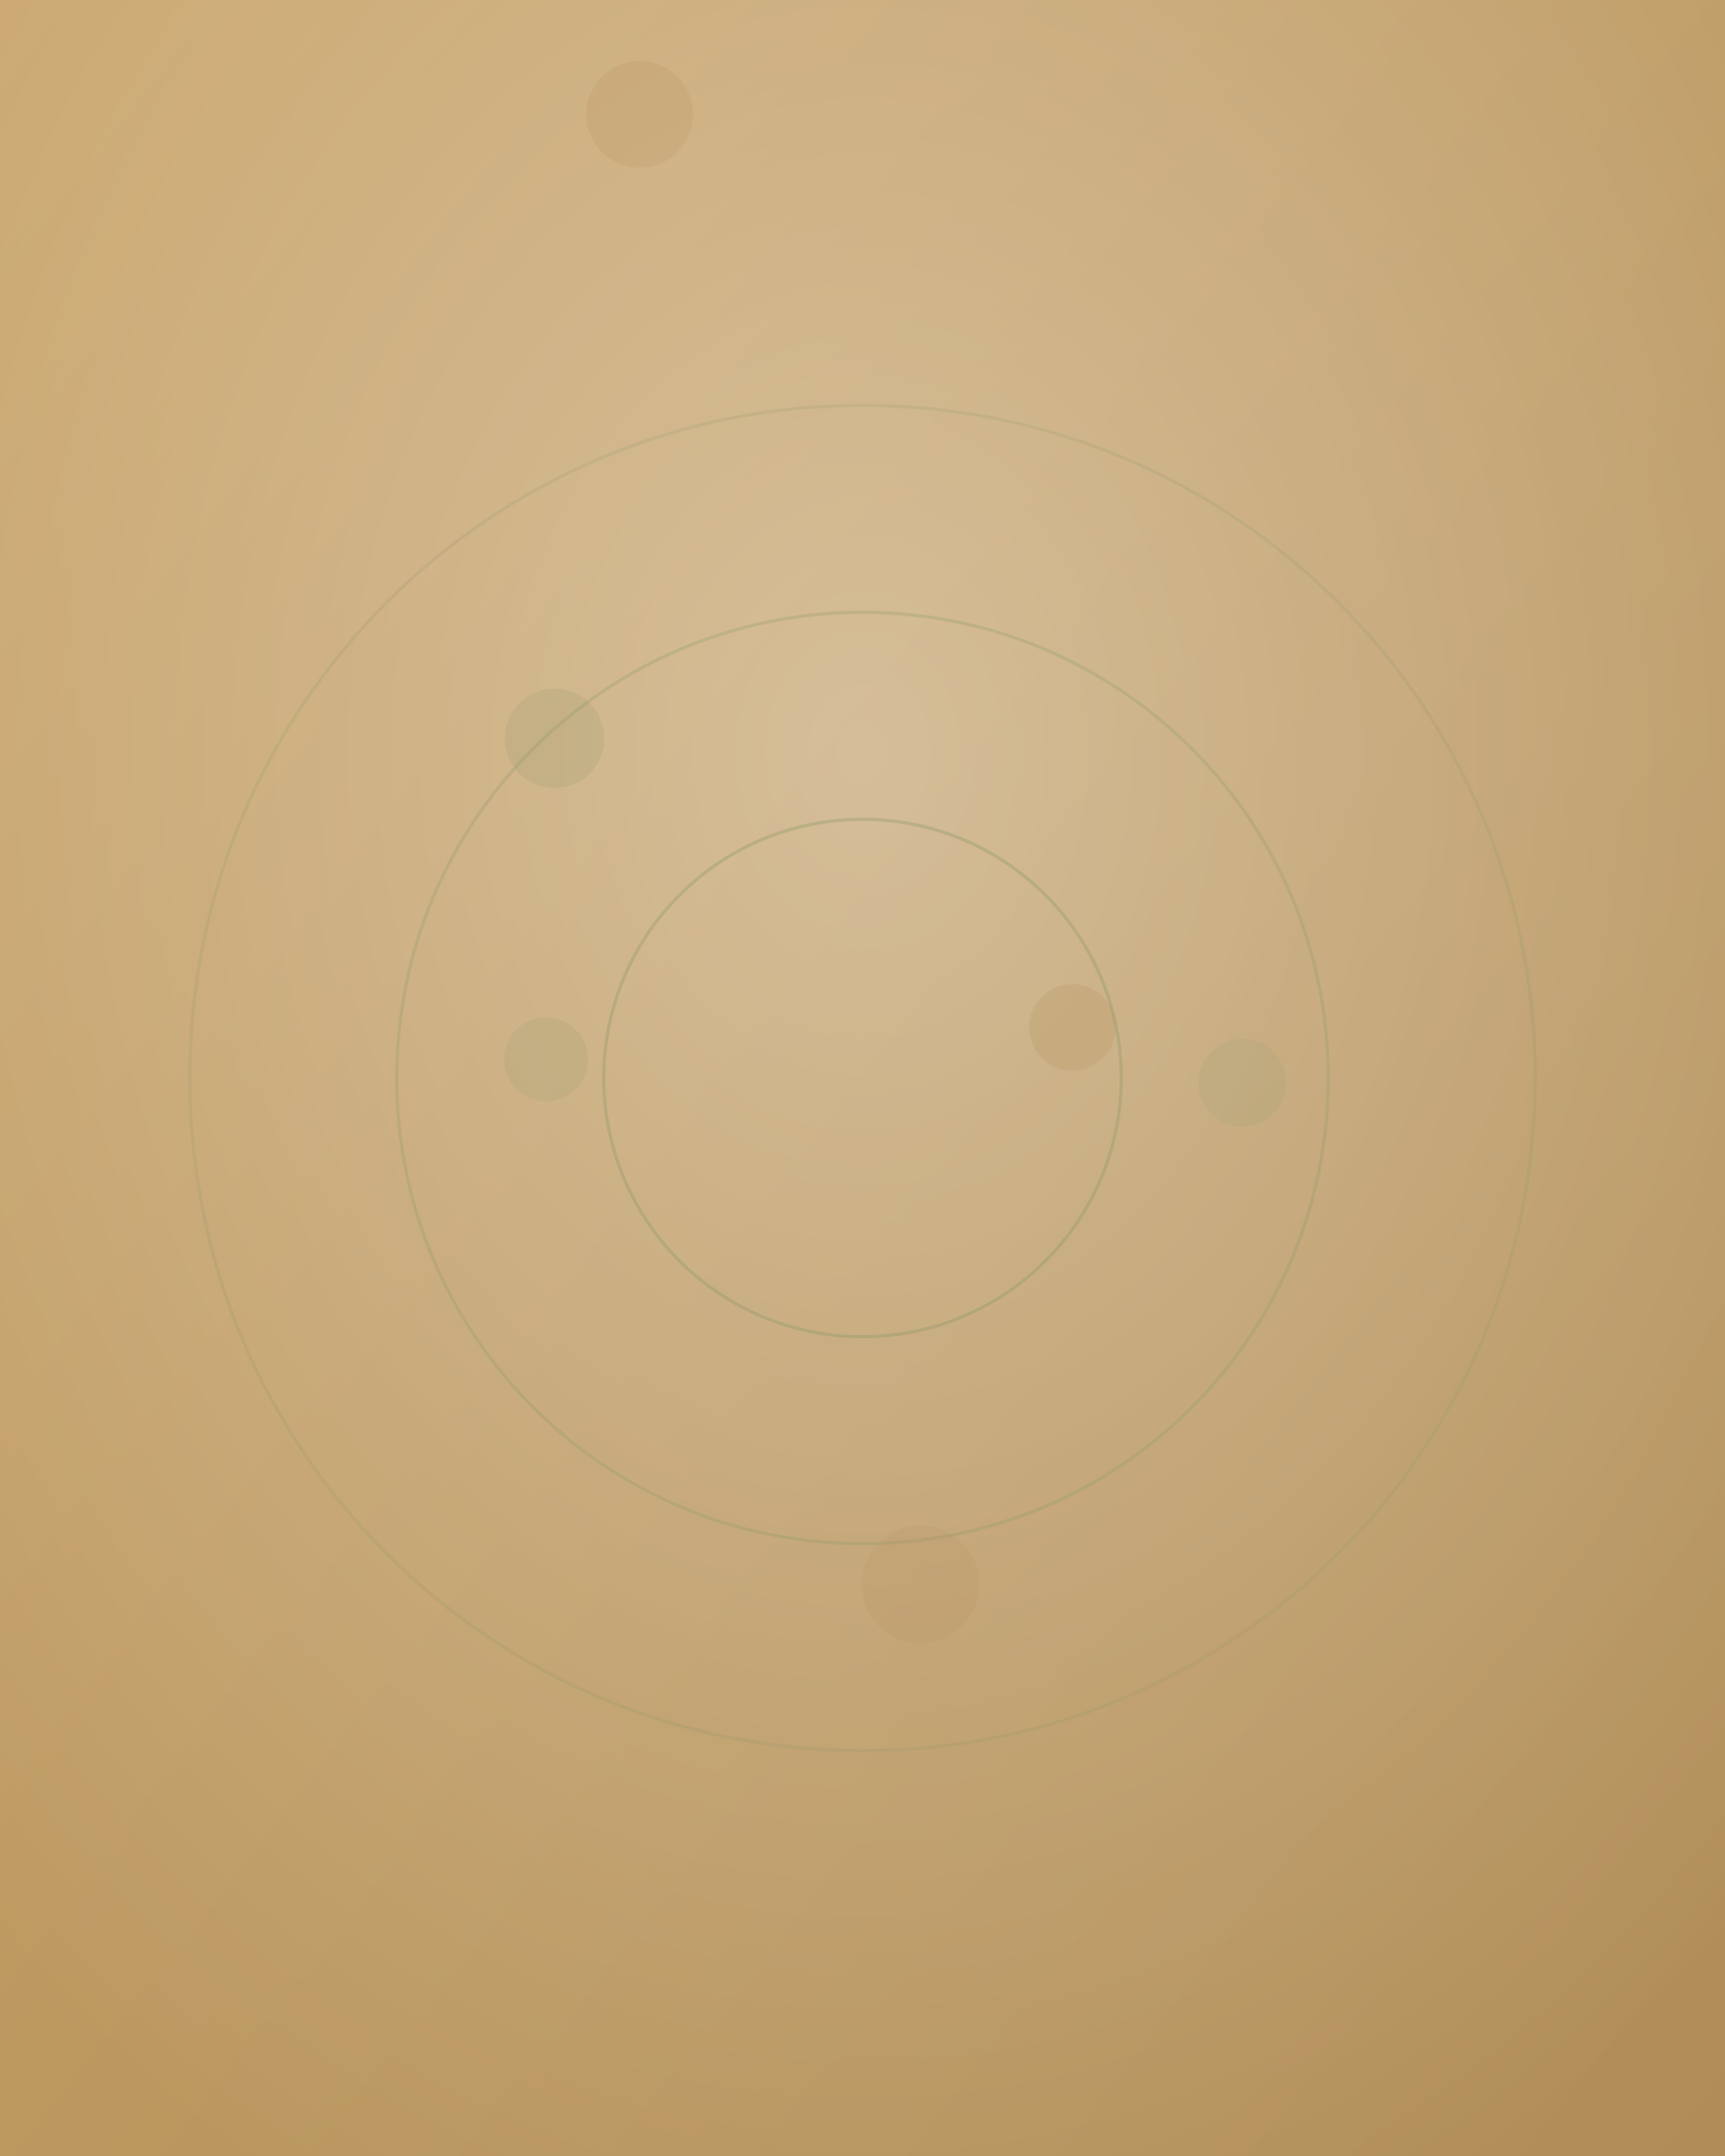
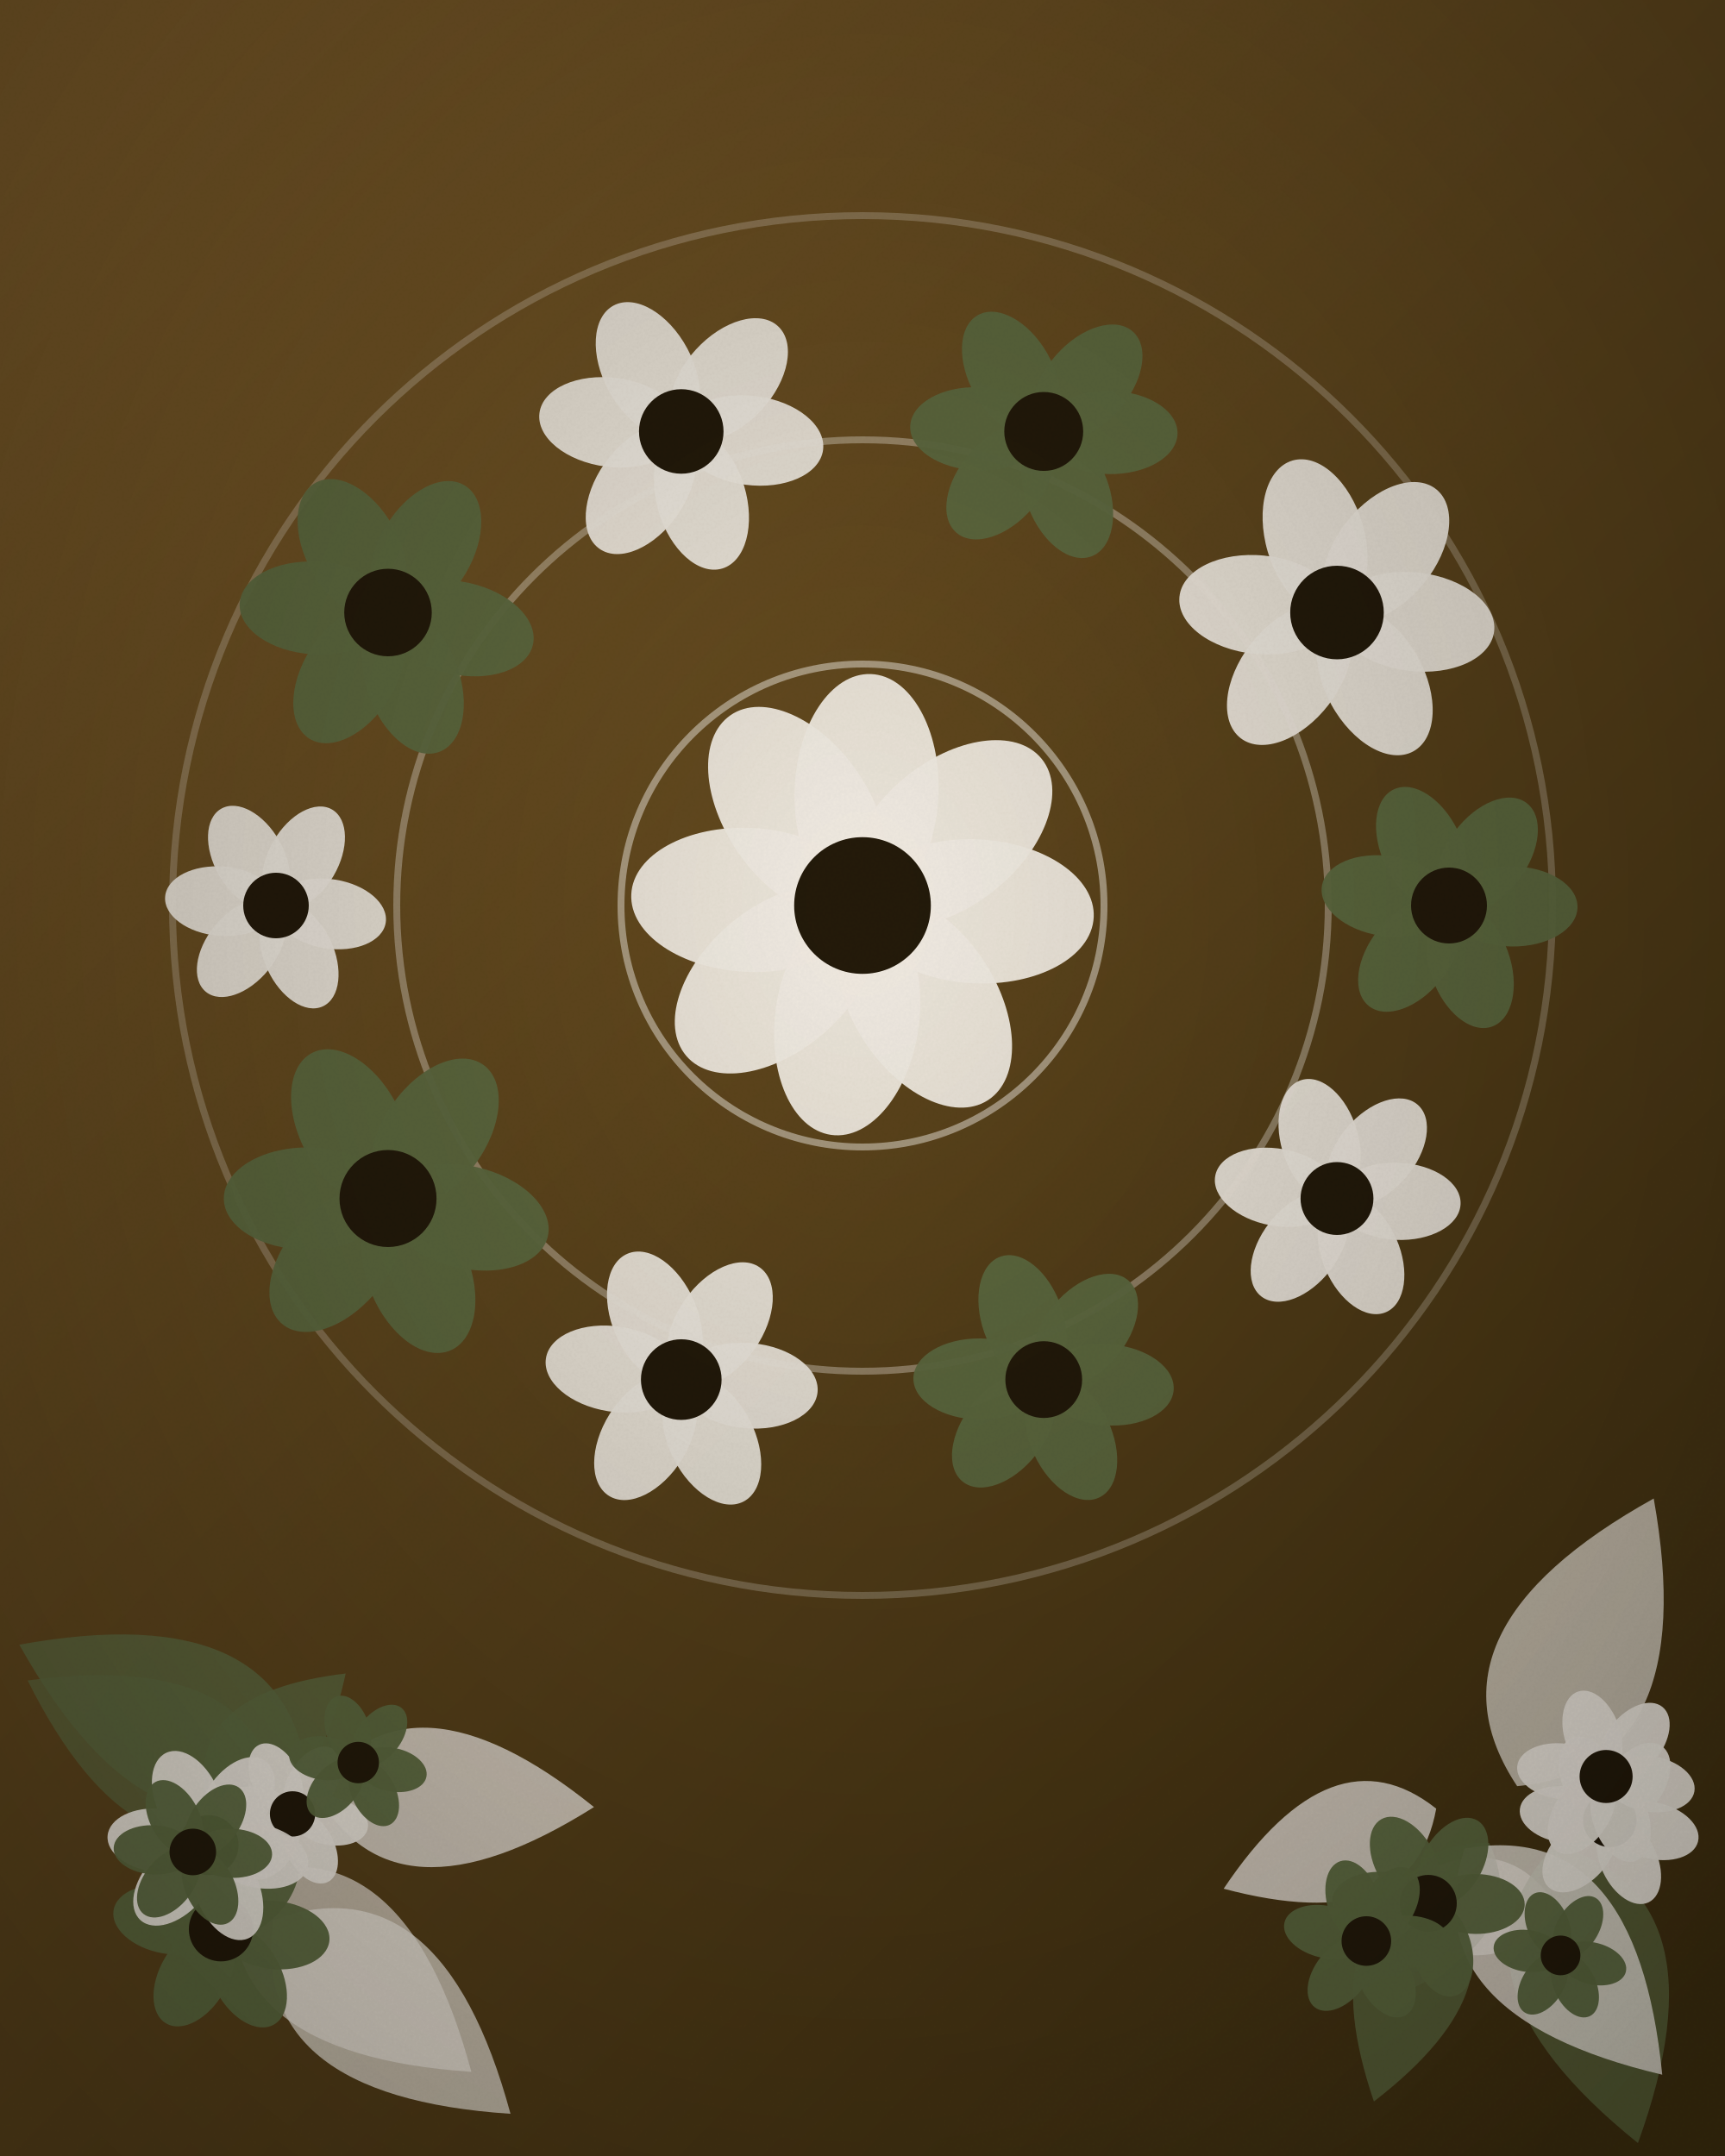
<svg xmlns="http://www.w3.org/2000/svg" width="800" height="1000" viewBox="0 0 800 1000" role="img">
  <defs>
-     <linearGradient id="g4" x1="0" y1="0" x2="1" y2="1">
-       <stop offset="0%" stop-color="#c9a469" />
-       <stop offset="100%" stop-color="#b08d57" />
+     <linearGradient id="g4" x1="0.1" y1="0" x2="0.9" y2="1">
+       <stop offset="0%" stop-color="#7a5a28" />
+       <stop offset="100%" stop-color="#40300f" />
    </linearGradient>
-     <radialGradient id="soft4" cx="50%" cy="35%" r="75%">
-       <stop offset="0%" stop-color="#ffffff" stop-opacity="0.35" />
-       <stop offset="100%" stop-color="#ffffff" stop-opacity="0" />
+     <radialGradient id="v4" cx="50%" cy="42%" r="72%">
+       <stop offset="0%" stop-color="#000000" stop-opacity="0" />
+       <stop offset="100%" stop-color="#000000" stop-opacity="0.3" />
    </radialGradient>
+     <filter id="n4">
+       <feTurbulence type="fractalNoise" baseFrequency="0.8" numOctaves="2" stitchTiles="stitch" result="noise" />
+       <feColorMatrix in="noise" type="matrix" values="0 0 0 0 0  0 0 0 0 0  0 0 0 0 0  0 0 0 0.06 0" />
+     </filter>
  </defs>
  <rect width="800" height="1000" fill="url(#g4)" />
-   <rect width="800" height="1000" fill="url(#soft4)" />
-   <circle cx="400" cy="500" r="120" fill="none" stroke="#8a9767" stroke-width="1.5" opacity="0.35" />
-   <circle cx="400" cy="500" r="216" fill="none" stroke="#8a9767" stroke-width="1.5" opacity="0.27" />
-   <circle cx="400" cy="500" r="312" fill="none" stroke="#8a9767" stroke-width="1.5" opacity="0.19" />
-   <circle cx="296.643" cy="53.061" r="24.747" fill="#b08d57" opacity="0.18" />
-   <circle cx="253.244" cy="491.354" r="19.509" fill="#8a9767" opacity="0.166" />
-   <circle cx="426.924" cy="734.945" r="27.232" fill="#b08d57" opacity="0.16" />
-   <circle cx="257.188" cy="342.477" r="23.062" fill="#8a9767" opacity="0.194" />
-   <circle cx="576.135" cy="502.221" r="20.371" fill="#8a9767" opacity="0.133" />
-   <circle cx="497.346" cy="476.522" r="20.084" fill="#b08d57" opacity="0.213" />
+   <circle cx="400" cy="420" r="112" fill="none" stroke="#f4ede3" stroke-width="3.2" opacity="0.5" />
+   <circle cx="400" cy="420" r="216" fill="none" stroke="#f4ede3" stroke-width="3.2" opacity="0.38" />
+   <circle cx="400" cy="420" r="320" fill="none" stroke="#f4ede3" stroke-width="3.2" opacity="0.26" />
+   <g>
+     <ellipse cx="701.3" cy="420.4" rx="30.3" ry="18.6" fill="#5f6b41" opacity="0.96" transform="rotate(0.7600385 701.3 420.4)" />
+     <ellipse cx="681.8" cy="447.6" rx="30.3" ry="18.6" fill="#5f6b41" opacity="0.96" transform="rotate(70.44055 681.8 447.6)" />
+     <ellipse cx="653.7" cy="442.9" rx="30.3" ry="18.6" fill="#5f6b41" opacity="0.96" transform="rotate(128.5786 653.7 442.9)" />
+     <ellipse cx="643.0" cy="415.6" rx="30.3" ry="18.6" fill="#5f6b41" opacity="0.96" transform="rotate(188.6583 643.0 415.6)" />
+     <ellipse cx="659.4" cy="393.5" rx="30.3" ry="18.6" fill="#5f6b41" opacity="0.96" transform="rotate(244.5343 659.4 393.5)" />
+     <ellipse cx="689.7" cy="396.6" rx="30.3" ry="18.6" fill="#5f6b41" opacity="0.96" transform="rotate(307.0381 689.7 396.6)" />
+     <circle cx="672" cy="420" r="17.6" fill="#241a0a" />
+   </g>
+   <g>
+     <ellipse cx="648.2" cy="557.2" rx="29.2" ry="17.9" fill="#f4ede3" opacity="0.96" transform="rotate(2.573803 648.2 557.2)" />
+     <ellipse cx="631.2" cy="581.8" rx="29.2" ry="17.9" fill="#f4ede3" opacity="0.96" transform="rotate(66.6581 631.2 581.8)" />
+     <ellipse cx="602.8" cy="578.2" rx="29.2" ry="17.9" fill="#f4ede3" opacity="0.96" transform="rotate(127.644 602.8 578.2)" />
+     <ellipse cx="592.3" cy="550.7" rx="29.2" ry="17.9" fill="#f4ede3" opacity="0.96" transform="rotate(190.5273 592.3 550.7)" />
+     <ellipse cx="612.0" cy="528.9" rx="29.2" ry="17.9" fill="#f4ede3" opacity="0.96" transform="rotate(253.4069 612.0 528.9)" />
+     <ellipse cx="638.4" cy="534.5" rx="29.2" ry="17.9" fill="#f4ede3" opacity="0.96" transform="rotate(310.6682 638.4 534.5)" />
+     <circle cx="620.053" cy="555.896" r="16.9" fill="#241a0a" />
+   </g>
+   <g>
+     <ellipse cx="513.7" cy="642.3" rx="30.7" ry="18.8" fill="#5f6b41" opacity="0.96" transform="rotate(4.604932 513.7 642.3)" />
+     <ellipse cx="496.7" cy="666.8" rx="30.7" ry="18.8" fill="#5f6b41" opacity="0.96" transform="rotate(64.90562 496.7 666.8)" />
+     <ellipse cx="465.6" cy="663.2" rx="30.7" ry="18.8" fill="#5f6b41" opacity="0.96" transform="rotate(128.4299 465.6 663.2)" />
+     <ellipse cx="454.3" cy="639.6" rx="30.7" ry="18.8" fill="#5f6b41" opacity="0.96" transform="rotate(180.5445 454.3 639.6)" />
+     <ellipse cx="474.2" cy="611.8" rx="30.7" ry="18.8" fill="#5f6b41" opacity="0.96" transform="rotate(250.6486 474.2 611.8)" />
+     <ellipse cx="503.3" cy="617.2" rx="30.7" ry="18.8" fill="#5f6b41" opacity="0.96" transform="rotate(310.3157 503.3 617.2)" />
+     <circle cx="484.053" cy="639.884" r="17.8" fill="#241a0a" />
+   </g>
+   <g>
+     <ellipse cx="347.0" cy="642.7" rx="32.3" ry="19.8" fill="#f4ede3" opacity="0.96" transform="rotate(5.217666 347.0 642.7)" />
+     <ellipse cx="330.1" cy="667.7" rx="32.3" ry="19.8" fill="#f4ede3" opacity="0.96" transform="rotate(63.01682 330.1 667.7)" />
+     <ellipse cx="299.5" cy="666.4" rx="32.3" ry="19.8" fill="#f4ede3" opacity="0.96" transform="rotate(121.8733 299.5 666.4)" />
+     <ellipse cx="285.1" cy="635.0" rx="32.3" ry="19.8" fill="#f4ede3" opacity="0.96" transform="rotate(188.9049 285.1 635.0)" />
+     <ellipse cx="303.7" cy="611.2" rx="32.3" ry="19.8" fill="#f4ede3" opacity="0.96" transform="rotate(246.8257 303.7 611.2)" />
+     <ellipse cx="333.8" cy="614.3" rx="32.3" ry="19.8" fill="#f4ede3" opacity="0.96" transform="rotate(304.8753 333.8 614.3)" />
+     <circle cx="315.947" cy="639.884" r="18.7" fill="#241a0a" />
+   </g>
+   <g>
+     <ellipse cx="216.4" cy="564.6" rx="38.7" ry="23.7" fill="#5f6b41" opacity="0.96" transform="rotate(13.38658 216.4 564.6)" />
+     <ellipse cx="194.1" cy="590.6" rx="38.7" ry="23.7" fill="#5f6b41" opacity="0.96" transform="rotate(67.84421 194.1 590.6)" />
+     <ellipse cx="155.8" cy="584.5" rx="38.7" ry="23.7" fill="#5f6b41" opacity="0.96" transform="rotate(130.2117 155.8 584.5)" />
+     <ellipse cx="142.5" cy="555.9" rx="38.7" ry="23.7" fill="#5f6b41" opacity="0.96" transform="rotate(180.02 142.5 555.9)" />
+     <ellipse cx="162.6" cy="522.7" rx="38.7" ry="23.7" fill="#5f6b41" opacity="0.96" transform="rotate(242.4243 162.6 522.7)" />
+     <ellipse cx="201.7" cy="525.4" rx="38.7" ry="23.7" fill="#5f6b41" opacity="0.96" transform="rotate(305.4439 201.7 525.4)" />
+     <circle cx="179.947" cy="555.896" r="22.5" fill="#241a0a" />
+   </g>
+   <g>
+     <ellipse cx="153.0" cy="423.9" rx="26.2" ry="16.1" fill="#f4ede3" opacity="0.96" transform="rotate(8.907826 153.0 423.9)" />
+     <ellipse cx="138.7" cy="443.0" rx="26.2" ry="16.1" fill="#f4ede3" opacity="0.96" transform="rotate(65.01964 138.7 443.0)" />
+     <ellipse cx="112.0" cy="439.7" rx="26.2" ry="16.1" fill="#f4ede3" opacity="0.96" transform="rotate(128.9971 112.0 439.7)" />
+     <ellipse cx="102.7" cy="418.0" rx="26.2" ry="16.1" fill="#f4ede3" opacity="0.96" transform="rotate(184.6152 102.7 418.0)" />
+     <ellipse cx="115.5" cy="397.9" rx="26.2" ry="16.1" fill="#f4ede3" opacity="0.96" transform="rotate(240.5834 115.5 397.9)" />
+     <ellipse cx="140.8" cy="398.1" rx="26.2" ry="16.1" fill="#f4ede3" opacity="0.96" transform="rotate(300.3057 140.8 398.1)" />
+     <circle cx="128" cy="420" r="15.2" fill="#241a0a" />
+   </g>
+   <g>
+     <ellipse cx="213.0" cy="291.4" rx="35.0" ry="21.5" fill="#5f6b41" opacity="0.96" transform="rotate(12.42735 213.0 291.4)" />
+     <ellipse cx="191.6" cy="315.9" rx="35.0" ry="21.5" fill="#5f6b41" opacity="0.96" transform="rotate(69.88388 191.6 315.9)" />
+     <ellipse cx="162.0" cy="312.9" rx="35.0" ry="21.5" fill="#5f6b41" opacity="0.96" transform="rotate(121.8989 162.0 312.9)" />
+     <ellipse cx="146.1" cy="282.0" rx="35.0" ry="21.5" fill="#5f6b41" opacity="0.96" transform="rotate(183.548 146.1 282.0)" />
+     <ellipse cx="163.4" cy="254.5" rx="35.0" ry="21.5" fill="#5f6b41" opacity="0.96" transform="rotate(240.7282 163.4 254.5)" />
+     <ellipse cx="197.4" cy="255.1" rx="35.0" ry="21.5" fill="#5f6b41" opacity="0.96" transform="rotate(301.0879 197.4 255.1)" />
+     <circle cx="179.947" cy="284.104" r="20.3" fill="#241a0a" />
+   </g>
+   <g>
+     <ellipse cx="348.3" cy="204.3" rx="33.7" ry="20.7" fill="#f4ede3" opacity="0.96" transform="rotate(7.454923 348.3 204.3)" />
+     <ellipse cx="325.3" cy="231.4" rx="33.7" ry="20.7" fill="#f4ede3" opacity="0.96" transform="rotate(73.37393 325.3 231.4)" />
+     <ellipse cx="297.3" cy="226.9" rx="33.7" ry="20.7" fill="#f4ede3" opacity="0.96" transform="rotate(124.7885 297.3 226.9)" />
+     <ellipse cx="283.6" cy="195.9" rx="33.7" ry="20.7" fill="#f4ede3" opacity="0.96" transform="rotate(187.3844 283.6 195.9)" />
+     <ellipse cx="300.5" cy="171.4" rx="33.7" ry="20.7" fill="#f4ede3" opacity="0.96" transform="rotate(241.7536 300.5 171.4)" />
+     <ellipse cx="338.0" cy="176.1" rx="33.7" ry="20.7" fill="#f4ede3" opacity="0.96" transform="rotate(312.5209 338.0 176.1)" />
+     <circle cx="315.947" cy="200.116" r="19.6" fill="#241a0a" />
+   </g>
+   <g>
+     <ellipse cx="514.6" cy="200.6" rx="31.5" ry="19.3" fill="#5f6b41" opacity="0.96" transform="rotate(0.8430545 514.6 200.6)" />
+     <ellipse cx="495.0" cy="228.6" rx="31.5" ry="19.3" fill="#5f6b41" opacity="0.96" transform="rotate(69.07938 495.0 228.6)" />
+     <ellipse cx="464.1" cy="223.2" rx="31.5" ry="19.3" fill="#5f6b41" opacity="0.96" transform="rotate(130.7248 464.1 223.2)" />
+     <ellipse cx="453.6" cy="198.9" rx="31.5" ry="19.3" fill="#5f6b41" opacity="0.96" transform="rotate(182.2867 453.6 198.9)" />
+     <ellipse cx="469.0" cy="173.6" rx="31.5" ry="19.3" fill="#5f6b41" opacity="0.96" transform="rotate(240.4321 469.0 173.6)" />
+     <ellipse cx="504.4" cy="177.3" rx="31.5" ry="19.3" fill="#5f6b41" opacity="0.96" transform="rotate(311.7484 504.4 177.3)" />
+     <circle cx="484.053" cy="200.116" r="18.3" fill="#241a0a" />
+   </g>
+   <g>
+     <ellipse cx="655.9" cy="288.4" rx="37.3" ry="22.9" fill="#f4ede3" opacity="0.96" transform="rotate(6.871478 655.9 288.4)" />
+     <ellipse cx="637.5" cy="315.8" rx="37.3" ry="22.9" fill="#f4ede3" opacity="0.96" transform="rotate(61.20017 637.5 315.8)" />
+     <ellipse cx="598.1" cy="312.8" rx="37.3" ry="22.9" fill="#f4ede3" opacity="0.96" transform="rotate(127.4618 598.1 312.8)" />
+     <ellipse cx="584.1" cy="280.5" rx="37.3" ry="22.9" fill="#f4ede3" opacity="0.96" transform="rotate(185.7178 584.1 280.5)" />
+     <ellipse cx="609.9" cy="249.4" rx="37.3" ry="22.9" fill="#f4ede3" opacity="0.96" transform="rotate(253.6962 609.9 249.4)" />
+     <ellipse cx="642.7" cy="256.0" rx="37.3" ry="22.9" fill="#f4ede3" opacity="0.96" transform="rotate(308.806 642.7 256.0)" />
+     <circle cx="620.053" cy="284.104" r="21.7" fill="#241a0a" />
+   </g>
+   <g>
+     <ellipse cx="452.7" cy="422.7" rx="54.6" ry="33.4" fill="#f4ede3" opacity="0.96" transform="rotate(2.939393 452.7 422.7)" />
+     <ellipse cx="428.6" cy="464.4" rx="54.6" ry="33.4" fill="#f4ede3" opacity="0.96" transform="rotate(57.23307 428.6 464.4)" />
+     <ellipse cx="392.9" cy="472.3" rx="54.6" ry="33.4" fill="#f4ede3" opacity="0.96" transform="rotate(97.72964 392.9 472.3)" />
+     <ellipse cx="359.8" cy="454.3" rx="54.6" ry="33.4" fill="#f4ede3" opacity="0.96" transform="rotate(139.5046 359.8 454.3)" />
+     <ellipse cx="347.3" cy="417.4" rx="54.6" ry="33.4" fill="#f4ede3" opacity="0.96" transform="rotate(182.779 347.3 417.4)" />
+     <ellipse cx="369.9" cy="376.6" rx="54.6" ry="33.4" fill="#f4ede3" opacity="0.96" transform="rotate(235.2011 369.9 376.6)" />
+     <ellipse cx="401.9" cy="367.2" rx="54.6" ry="33.4" fill="#f4ede3" opacity="0.96" transform="rotate(272.0578 401.9 367.2)" />
+     <ellipse cx="440.8" cy="386.5" rx="54.6" ry="33.4" fill="#f4ede3" opacity="0.96" transform="rotate(320.6263 440.8 386.5)" />
+     <circle cx="400" cy="420" r="31.7" fill="#241a0a" />
+   </g>
+   <path d="M 109.147 871.094 Q 151.635 800.281 250.774 871.094 Q 151.635 941.908 109.147 871.094 Z" fill="#f4ede3" opacity="0.705" transform="rotate(39.38889 109.1474 871.0944)" />
+   <path d="M 95.46 835.163 Q 121.754 791.34 183.107 835.163 Q 121.754 878.986 95.46 835.163 Z" fill="#5f6b41" opacity="0.849" transform="rotate(317.7299 95.46037 835.163)" />
+   <path d="M 126.818 890.409 Q 169.445 819.363 268.91 890.409 Q 169.445 961.455 126.818 890.409 Z" fill="#f4ede3" opacity="0.742" transform="rotate(39.31173 126.8178 890.4093)" />
+   <path d="M 142.686 825.9 Q 187.042 751.973 290.539 825.9 Q 187.042 899.827 142.686 825.9 Z" fill="#5f6b41" opacity="0.825" transform="rotate(205.2454 142.6863 825.9)" />
+   <path d="M 146.533 830.702 Q 185.278 766.126 275.684 830.702 Q 185.278 895.277 146.533 830.702 Z" fill="#f4ede3" opacity="0.813" transform="rotate(3.308642 146.5326 830.7019)" />
+   <path d="M 129.023 841.081 Q 168.486 775.311 260.565 841.081 Q 168.486 906.852 129.023 841.081 Z" fill="#5f6b41" opacity="0.719" transform="rotate(207.946 129.0233 841.0815)" />
+   <g>
+     <ellipse cx="127.2" cy="897.5" rx="25.7" ry="15.8" fill="#5f6b41" opacity="0.96" transform="rotate(6.172289 127.2 897.5)" />
+     <ellipse cx="114.5" cy="916.6" rx="25.7" ry="15.8" fill="#5f6b41" opacity="0.96" transform="rotate(61.11623 114.5 916.6)" />
+     <ellipse cx="90.0" cy="916.3" rx="25.7" ry="15.8" fill="#5f6b41" opacity="0.96" transform="rotate(120.2564 90.0 916.3)" />
+     <ellipse cx="78.0" cy="890.4" rx="25.7" ry="15.8" fill="#5f6b41" opacity="0.96" transform="rotate(190.1801 78.0 890.4)" />
+     <ellipse cx="92.6" cy="872.0" rx="25.7" ry="15.8" fill="#5f6b41" opacity="0.96" transform="rotate(246.7045 92.6 872.0)" />
+     <ellipse cx="118.4" cy="875.7" rx="25.7" ry="15.8" fill="#5f6b41" opacity="0.96" transform="rotate(309.6799 118.4 875.7)" />
+     <circle cx="102.484" cy="894.838" r="14.9" fill="#241a0a" />
+   </g>
+   <g>
+     <ellipse cx="152.8" cy="844.6" rx="18.1" ry="11.1" fill="#f4ede3" opacity="0.96" transform="rotate(10.93423 152.8 844.6)" />
+     <ellipse cx="143.8" cy="856.8" rx="18.1" ry="11.1" fill="#f4ede3" opacity="0.96" transform="rotate(62.26403 143.8 856.8)" />
+     <ellipse cx="125.7" cy="855.7" rx="18.1" ry="11.1" fill="#f4ede3" opacity="0.96" transform="rotate(124.5542 125.7 855.7)" />
+     <ellipse cx="118.2" cy="839.7" rx="18.1" ry="11.1" fill="#f4ede3" opacity="0.96" transform="rotate(185.2933 118.2 839.7)" />
+     <ellipse cx="128.0" cy="825.6" rx="18.1" ry="11.1" fill="#f4ede3" opacity="0.96" transform="rotate(244.1719 128.0 825.6)" />
+     <ellipse cx="144.9" cy="826.5" rx="18.1" ry="11.1" fill="#f4ede3" opacity="0.96" transform="rotate(301.9415 144.9 826.5)" />
+     <circle cx="135.669" cy="841.323" r="10.5" fill="#241a0a" />
+   </g>
+   <g>
+     <ellipse cx="181.7" cy="820.8" rx="16.4" ry="10.1" fill="#5f6b41" opacity="0.96" transform="rotate(11.81676 181.7 820.8)" />
+     <ellipse cx="173.4" cy="831.7" rx="16.4" ry="10.1" fill="#5f6b41" opacity="0.96" transform="rotate(63.11341 173.4 831.7)" />
+     <ellipse cx="155.5" cy="829.3" rx="16.4" ry="10.1" fill="#5f6b41" opacity="0.96" transform="rotate(132.1345 155.5 829.3)" />
+     <ellipse cx="150.4" cy="815.5" rx="16.4" ry="10.1" fill="#5f6b41" opacity="0.96" transform="rotate(187.27 150.4 815.5)" />
+     <ellipse cx="161.3" cy="802.4" rx="16.4" ry="10.1" fill="#5f6b41" opacity="0.96" transform="rotate(252.0837 161.3 802.4)" />
+     <ellipse cx="176.0" cy="805.0" rx="16.4" ry="10.1" fill="#5f6b41" opacity="0.96" transform="rotate(308.2287 176.0 805.0)" />
+     <circle cx="166.154" cy="817.508" r="9.6" fill="#241a0a" />
+   </g>
+   <g>
+     <ellipse cx="119.4" cy="860.8" rx="23.9" ry="14.7" fill="#f4ede3" opacity="0.96" transform="rotate(12.40088 119.4 860.8)" />
+     <ellipse cx="105.7" cy="877.1" rx="23.9" ry="14.7" fill="#f4ede3" opacity="0.96" transform="rotate(67.24536 105.7 877.1)" />
+     <ellipse cx="81.2" cy="872.9" rx="23.9" ry="14.7" fill="#f4ede3" opacity="0.96" transform="rotate(132.2544 81.2 872.9)" />
+     <ellipse cx="73.7" cy="853.6" rx="23.9" ry="14.7" fill="#f4ede3" opacity="0.96" transform="rotate(185.3673 73.7 853.6)" />
+     <ellipse cx="87.1" cy="834.7" rx="23.9" ry="14.7" fill="#f4ede3" opacity="0.96" transform="rotate(245.3733 87.1 834.7)" />
+     <ellipse cx="109.5" cy="836.5" rx="23.9" ry="14.7" fill="#f4ede3" opacity="0.96" transform="rotate(303.4745 109.5 836.5)" />
+     <circle cx="96.739" cy="855.793" r="13.9" fill="#241a0a" />
+   </g>
+   <g>
+     <ellipse cx="107.5" cy="859.6" rx="18.7" ry="11.4" fill="#5f6b41" opacity="0.96" transform="rotate(1.943631 107.5 859.6)" />
+     <ellipse cx="97.4" cy="875.2" rx="18.7" ry="11.4" fill="#5f6b41" opacity="0.96" transform="rotate(63.91692 97.4 875.2)" />
+     <ellipse cx="78.2" cy="873.1" rx="18.7" ry="11.4" fill="#5f6b41" opacity="0.96" transform="rotate(128.4949 78.2 873.1)" />
+     <ellipse cx="71.4" cy="858.0" rx="18.7" ry="11.4" fill="#5f6b41" opacity="0.96" transform="rotate(183.1662 71.4 858.0)" />
+     <ellipse cx="80.9" cy="843.0" rx="18.7" ry="11.4" fill="#5f6b41" opacity="0.96" transform="rotate(241.9453 80.9 843.0)" />
+     <ellipse cx="99.9" cy="844.3" rx="18.7" ry="11.4" fill="#5f6b41" opacity="0.96" transform="rotate(305.5839 99.9 844.3)" />
+     <circle cx="89.424" cy="858.978" r="10.8" fill="#241a0a" />
+   </g>
+   <path d="M 721.247 883.35 Q 748.388 838.115 811.716 883.35 Q 748.388 928.584 721.247 883.35 Z" fill="#f4ede3" opacity="0.746" transform="rotate(178.5077 721.247 883.3496)" />
+   <path d="M 667.804 872.996 Q 699.679 819.872 774.052 872.996 Q 699.679 926.12 667.804 872.996 Z" fill="#5f6b41" opacity="0.809" transform="rotate(106.7562 667.8044 872.9959)" />
+   <path d="M 666.073 838.887 Q 697.676 786.216 771.415 838.887 Q 697.676 891.558 666.073 838.887 Z" fill="#f4ede3" opacity="0.828" transform="rotate(159.3565 666.073 838.8867)" />
+   <path d="M 690.719 854.889 Q 717.111 810.902 778.692 854.889 Q 717.111 898.875 690.719 854.889 Z" fill="#5f6b41" opacity="0.769" transform="rotate(124.0864 690.7193 854.8885)" />
+   <path d="M 703.61 828.468 Q 747.919 754.62 851.307 828.468 Q 747.919 902.317 703.61 828.468 Z" fill="#f4ede3" opacity="0.744" transform="rotate(295.3904 703.61 828.4681)" />
+   <path d="M 721.012 855.892 Q 764.033 784.191 864.414 855.892 Q 764.033 927.593 721.012 855.892 Z" fill="#5f6b41" opacity="0.776" transform="rotate(74.37963 721.0119 855.8922)" />
+   <path d="M 679.191 857.427 Q 720.985 787.772 818.503 857.427 Q 720.985 927.083 679.191 857.427 Z" fill="#f4ede3" opacity="0.816" transform="rotate(48.83179 679.1915 857.4274)" />
+   <g>
+     <ellipse cx="684.4" cy="883.1" rx="22.7" ry="13.9" fill="#5f6b41" opacity="0.96" transform="rotate(0.7034256 684.4 883.1)" />
+     <ellipse cx="668.5" cy="903.9" rx="22.7" ry="13.9" fill="#5f6b41" opacity="0.96" transform="rotate(73.86914 668.5 903.9)" />
+     <ellipse cx="647.5" cy="899.0" rx="22.7" ry="13.9" fill="#5f6b41" opacity="0.96" transform="rotate(132.7514 647.5 899.0)" />
+     <ellipse cx="640.5" cy="882.1" rx="22.7" ry="13.9" fill="#5f6b41" opacity="0.96" transform="rotate(181.8155 640.5 882.1)" />
+     <ellipse cx="651.7" cy="863.6" rx="22.7" ry="13.9" fill="#5f6b41" opacity="0.96" transform="rotate(240.9115 651.7 863.6)" />
+     <ellipse cx="673.6" cy="863.9" rx="22.7" ry="13.9" fill="#5f6b41" opacity="0.96" transform="rotate(300.7111 673.6 863.9)" />
+     <circle cx="662.403" cy="882.823" r="13.2" fill="#241a0a" />
+   </g>
+   <g>
+     <ellipse cx="766.7" cy="849.1" rx="21.4" ry="13.1" fill="#f4ede3" opacity="0.96" transform="rotate(13.48943 766.7 849.1)" />
+     <ellipse cx="755.4" cy="863.0" rx="21.4" ry="13.1" fill="#f4ede3" opacity="0.96" transform="rotate(64.73818 755.4 863.0)" />
+     <ellipse cx="732.7" cy="859.6" rx="21.4" ry="13.1" fill="#f4ede3" opacity="0.96" transform="rotate(132.3408 732.7 859.6)" />
+     <ellipse cx="726.1" cy="841.7" rx="21.4" ry="13.1" fill="#f4ede3" opacity="0.96" transform="rotate(187.34 726.1 841.7)" />
+     <ellipse cx="737.8" cy="825.6" rx="21.4" ry="13.1" fill="#f4ede3" opacity="0.96" transform="rotate(244.8113 737.8 825.6)" />
+     <ellipse cx="758.4" cy="827.4" rx="21.4" ry="13.1" fill="#f4ede3" opacity="0.96" transform="rotate(304.9757 758.4 827.4)" />
+     <circle cx="746.588" cy="844.308" r="12.4" fill="#241a0a" />
+   </g>
+   <g>
+     <ellipse cx="652.8" cy="900.6" rx="19.8" ry="12.1" fill="#5f6b41" opacity="0.96" transform="rotate(0.9101059 652.8 900.6)" />
+     <ellipse cx="642.5" cy="917.3" rx="19.8" ry="12.1" fill="#5f6b41" opacity="0.96" transform="rotate(62.47077 642.5 917.3)" />
+     <ellipse cx="621.9" cy="915.4" rx="19.8" ry="12.1" fill="#5f6b41" opacity="0.96" transform="rotate(128.0508 621.9 915.4)" />
+     <ellipse cx="615.0" cy="896.1" rx="19.8" ry="12.1" fill="#5f6b41" opacity="0.96" transform="rotate(192.5662 615.0 896.1)" />
+     <ellipse cx="627.7" cy="882.1" rx="19.8" ry="12.1" fill="#5f6b41" opacity="0.96" transform="rotate(251.9937 627.7 882.1)" />
+     <ellipse cx="643.8" cy="884.0" rx="19.8" ry="12.1" fill="#5f6b41" opacity="0.96" transform="rotate(301.7799 643.8 884.0)" />
+     <circle cx="633.673" cy="900.293" r="11.5" fill="#241a0a" />
+   </g>
+   <g>
+     <ellipse cx="765.0" cy="827.4" rx="21.1" ry="12.9" fill="#f4ede3" opacity="0.96" transform="rotate(9.518288 765.0 827.4)" />
+     <ellipse cx="751.6" cy="843.2" rx="21.1" ry="12.9" fill="#f4ede3" opacity="0.96" transform="rotate(70.64791 751.6 843.2)" />
+     <ellipse cx="733.6" cy="841.0" rx="21.1" ry="12.9" fill="#f4ede3" opacity="0.96" transform="rotate(123.4624 733.6 841.0)" />
+     <ellipse cx="724.6" cy="821.6" rx="21.1" ry="12.9" fill="#f4ede3" opacity="0.96" transform="rotate(186.7509 724.6 821.6)" />
+     <ellipse cx="738.5" cy="804.6" rx="21.1" ry="12.9" fill="#f4ede3" opacity="0.96" transform="rotate(251.7158 738.5 804.6)" />
+     <ellipse cx="757.7" cy="808.1" rx="21.1" ry="12.9" fill="#f4ede3" opacity="0.96" transform="rotate(309.0286 757.7 808.1)" />
+     <circle cx="744.858" cy="823.978" r="12.3" fill="#241a0a" />
+   </g>
+   <g>
+     <ellipse cx="738.6" cy="910.7" rx="15.9" ry="9.7" fill="#5f6b41" opacity="0.96" transform="rotate(14.24707 738.6 910.7)" />
+     <ellipse cx="730.4" cy="920.8" rx="15.9" ry="9.7" fill="#5f6b41" opacity="0.96" transform="rotate(64.20269 730.4 920.8)" />
+     <ellipse cx="715.6" cy="920.0" rx="15.9" ry="9.7" fill="#5f6b41" opacity="0.96" transform="rotate(122.1566 715.6 920.0)" />
+     <ellipse cx="708.5" cy="904.9" rx="15.9" ry="9.7" fill="#5f6b41" opacity="0.96" transform="rotate(187.7993 708.5 904.9)" />
+     <ellipse cx="717.9" cy="892.8" rx="15.9" ry="9.7" fill="#5f6b41" opacity="0.96" transform="rotate(247.5584 717.9 892.8)" />
+     <ellipse cx="731.8" cy="893.9" rx="15.9" ry="9.7" fill="#5f6b41" opacity="0.96" transform="rotate(301.655 731.8 893.9)" />
+     <circle cx="723.743" cy="906.963" r="9.2" fill="#241a0a" />
+   </g>
+   <rect width="800" height="1000" fill="url(#v4)" />
+   <rect width="800" height="1000" filter="url(#n4)" opacity="0.5" />
</svg>
